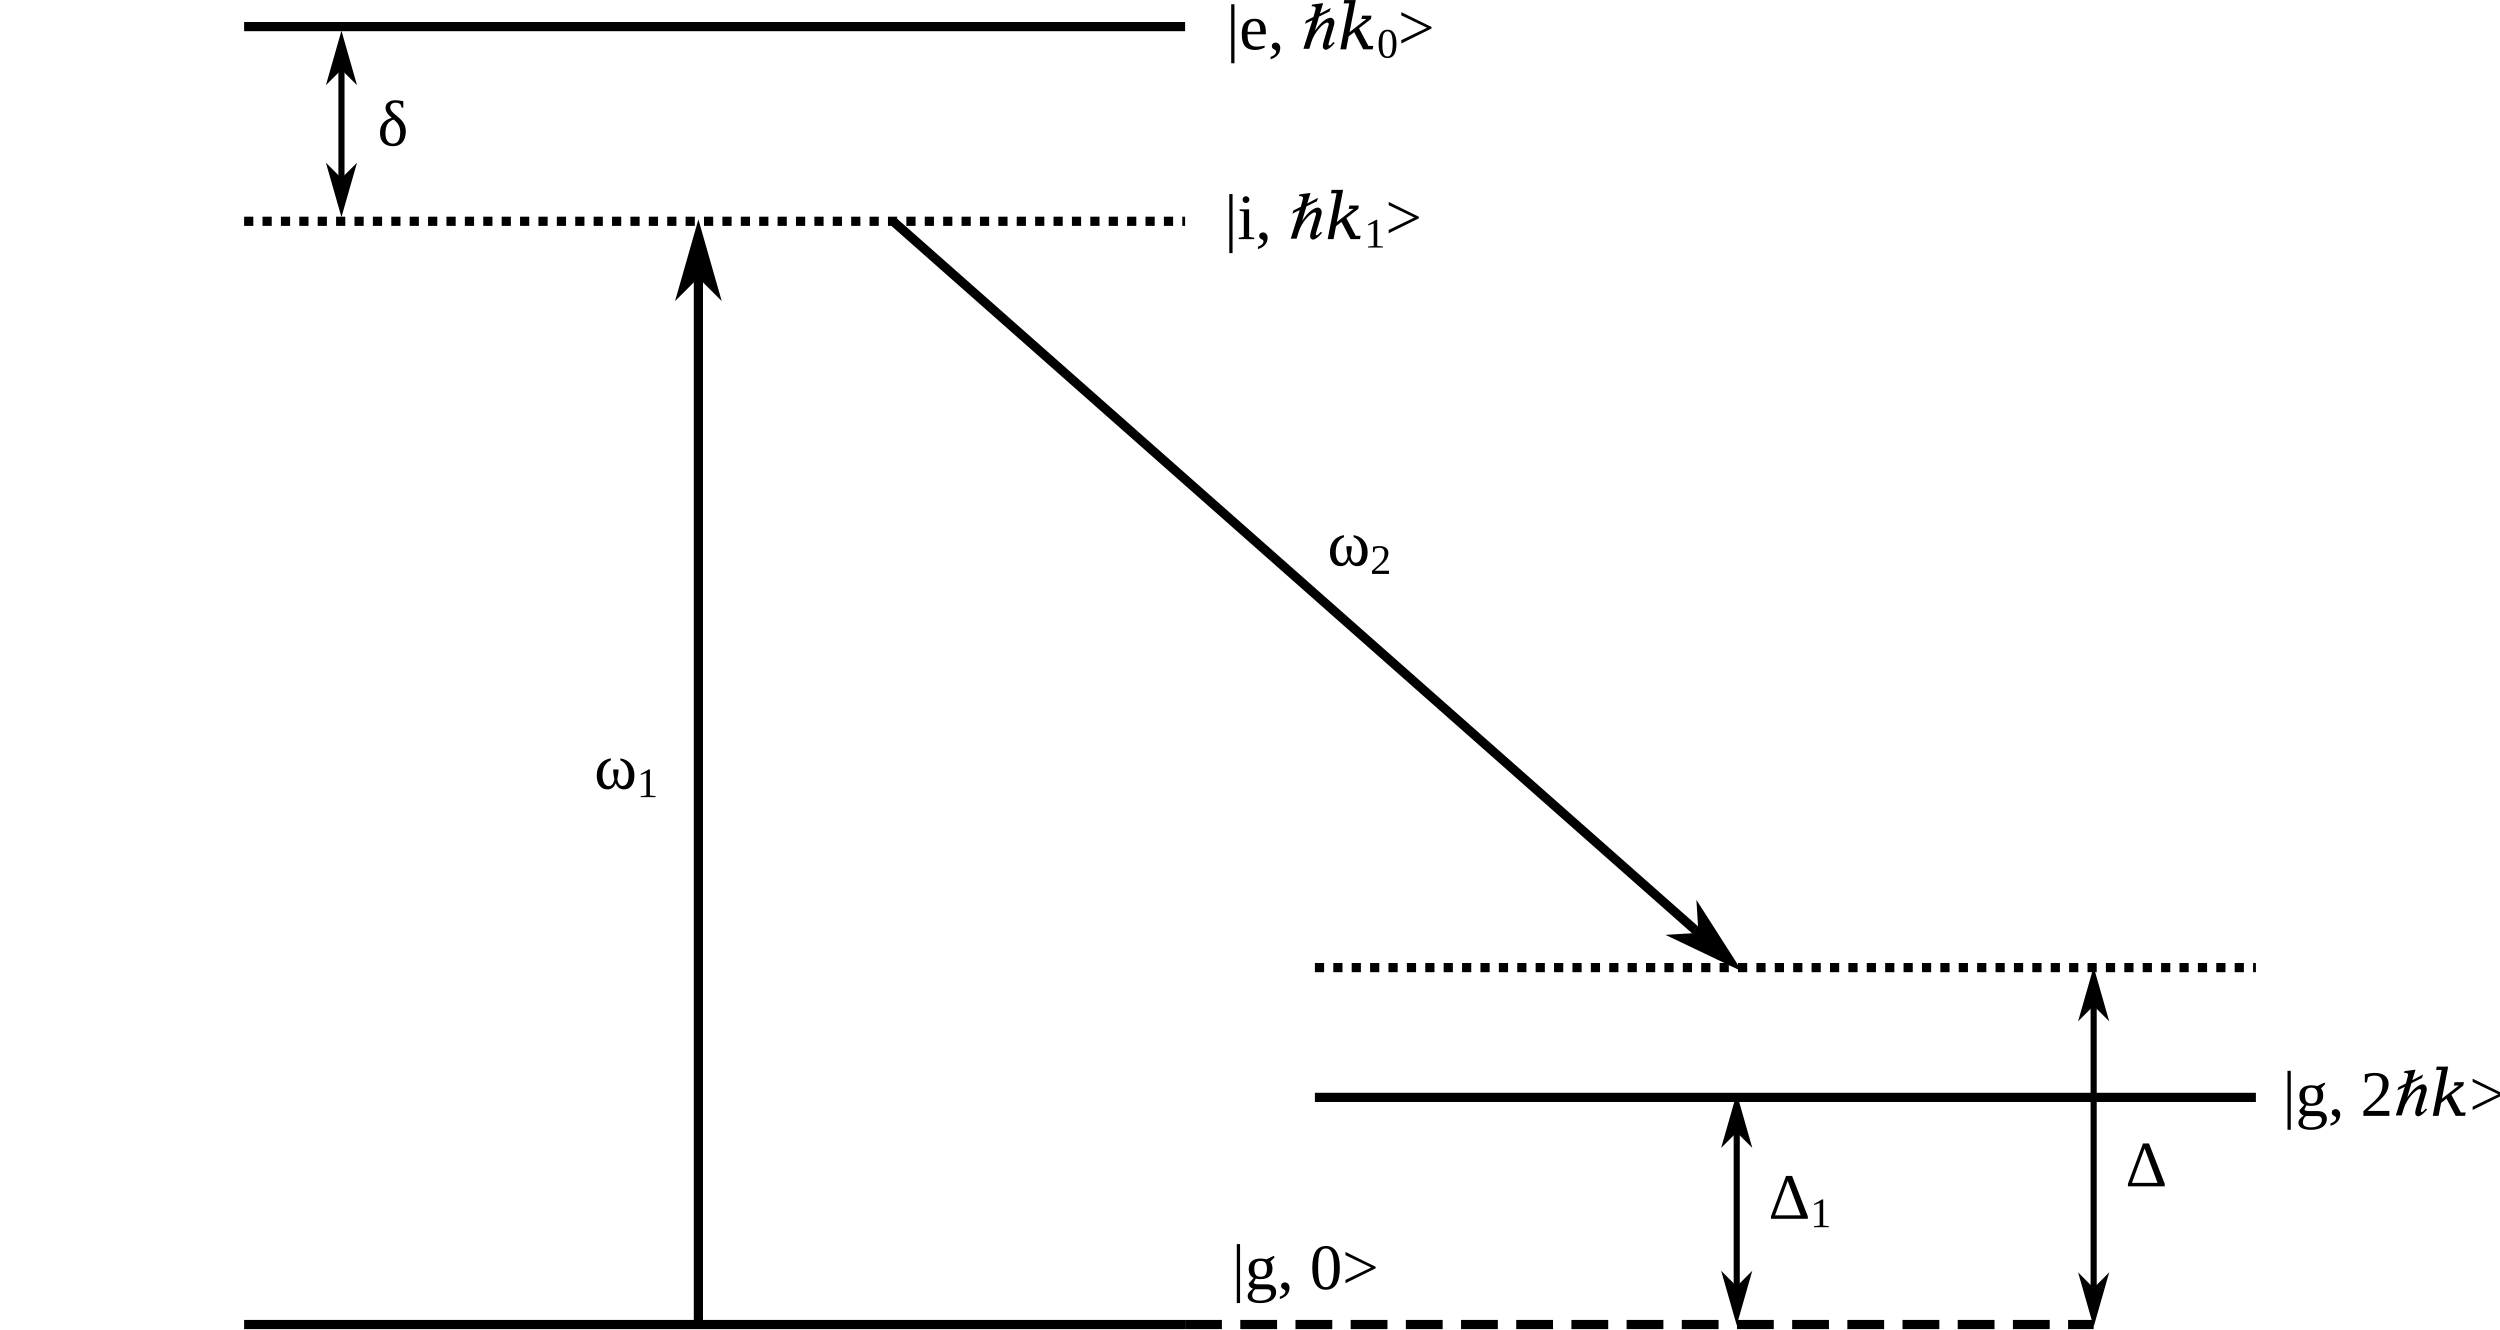
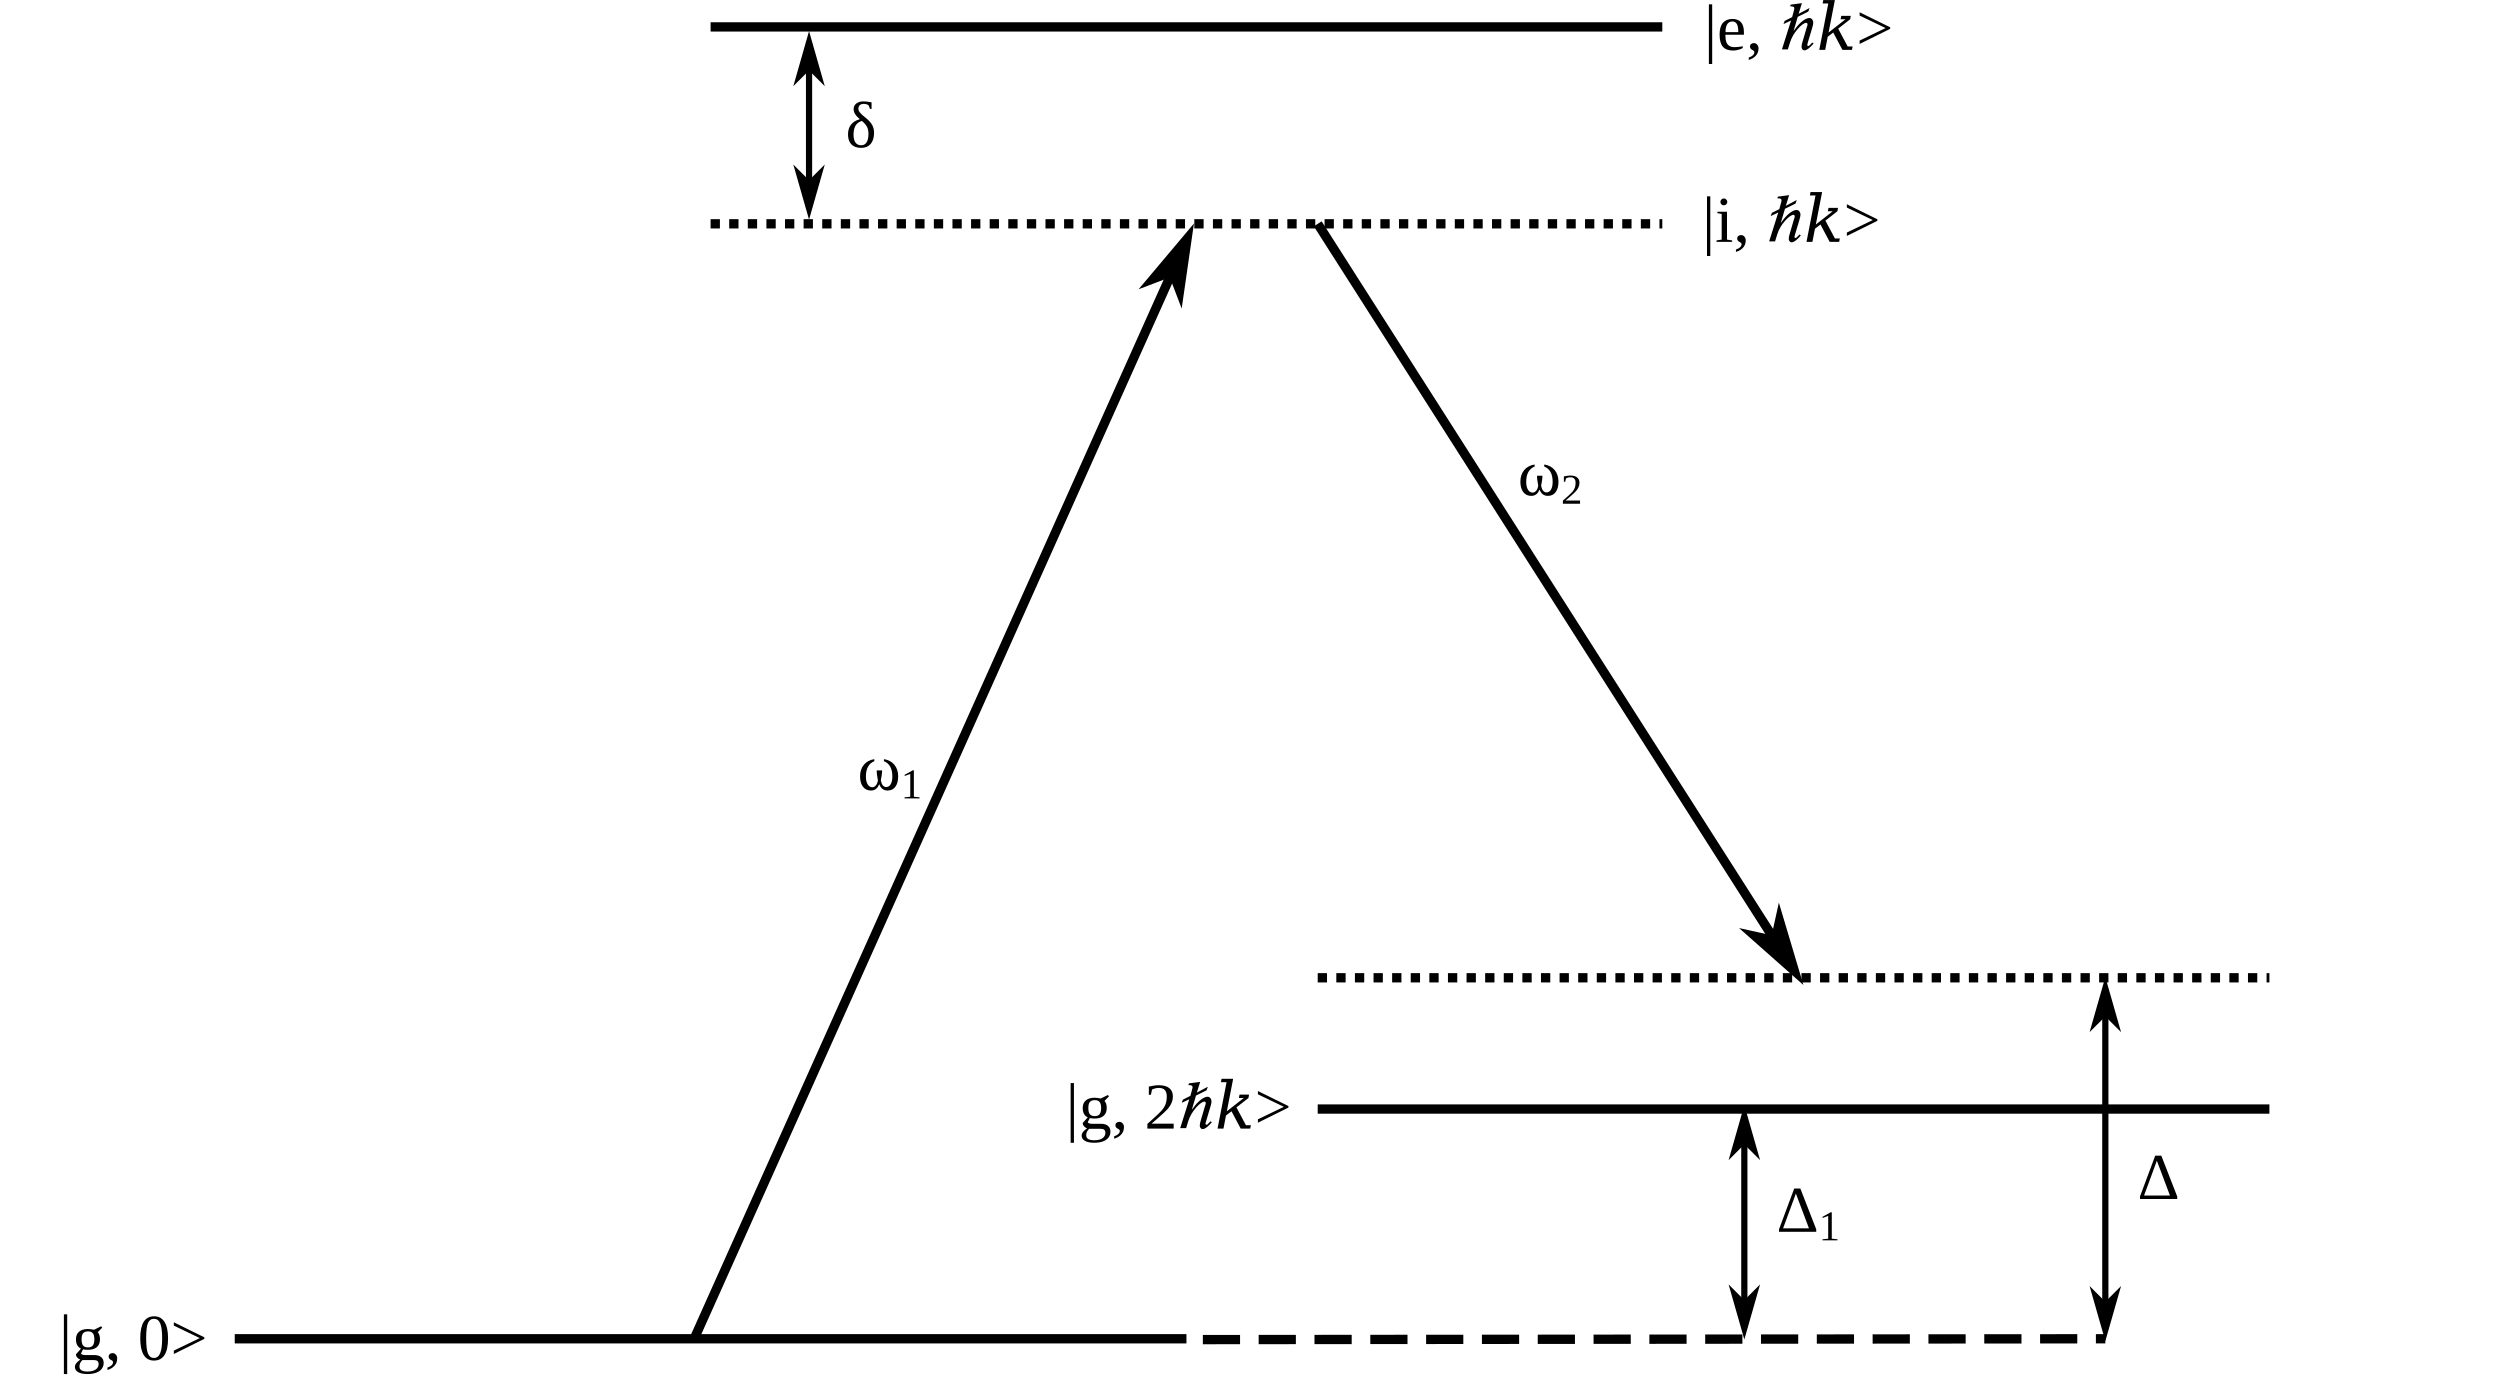
- <svg xmlns="http://www.w3.org/2000/svg" width="407.705mm" height="216.755mm" viewBox="0 0 407.705 216.755" version="1.1" id="svg8">
+ <svg xmlns="http://www.w3.org/2000/svg" width="403.117mm" height="222.016mm" viewBox="0 0 403.117 222.016" version="1.1" id="svg8">
  <defs id="defs2">
    <marker style="overflow:visible" id="Arrow1Mstart" refX="0" refY="0" orient="auto">
      <path transform="matrix(0.4,0,0,0.4,4,0)" style="fill:#000000;fill-opacity:1;fill-rule:evenodd;stroke:#000000;stroke-width:1pt;stroke-opacity:1" d="M 0,0 5,-5 -12.5,0 5,5 Z" id="path925" />
    </marker>
    <marker style="overflow:visible" id="Arrow1Mend" refX="0" refY="0" orient="auto">
      <path transform="matrix(-0.4,0,0,-0.4,-4,0)" style="fill:#000000;fill-opacity:1;fill-rule:evenodd;stroke:#000000;stroke-width:1pt;stroke-opacity:1" d="M 0,0 5,-5 -12.5,0 5,5 Z" id="path928" />
    </marker>
    <marker style="overflow:visible" id="Arrow1Lend" refX="0" refY="0" orient="auto">
      <path transform="matrix(-0.8,0,0,-0.8,-10,0)" style="fill:#000000;fill-opacity:1;fill-rule:evenodd;stroke:#000000;stroke-width:1pt;stroke-opacity:1" d="M 0,0 5,-5 -12.5,0 5,5 Z" id="path922" />
    </marker>
    <marker style="overflow:visible" id="Arrow1Mend-3" refX="0" refY="0" orient="auto">
      <path transform="matrix(-0.4,0,0,-0.4,-4,0)" style="fill:#000000;fill-opacity:1;fill-rule:evenodd;stroke:#000000;stroke-width:1pt;stroke-opacity:1" d="M 0,0 5,-5 -12.5,0 5,5 Z" id="path928-5" />
    </marker>
    <marker style="overflow:visible" id="Arrow1Mend-7" refX="0" refY="0" orient="auto">
      <path transform="matrix(-0.4,0,0,-0.4,-4,0)" style="fill:#000000;fill-opacity:1;fill-rule:evenodd;stroke:#000000;stroke-width:1pt;stroke-opacity:1" d="M 0,0 5,-5 -12.5,0 5,5 Z" id="path928-0" />
    </marker>
    <marker style="overflow:visible" id="Arrow1Mstart-3" refX="0" refY="0" orient="auto">
      <path transform="matrix(0.4,0,0,0.4,4,0)" style="fill:#000000;fill-opacity:1;fill-rule:evenodd;stroke:#000000;stroke-width:1pt;stroke-opacity:1" d="M 0,0 5,-5 -12.5,0 5,5 Z" id="path925-6" />
    </marker>
    <marker style="overflow:visible" id="Arrow1Mend-7-0" refX="0" refY="0" orient="auto">
      <path transform="matrix(-0.4,0,0,-0.4,-4,0)" style="fill:#000000;fill-opacity:1;fill-rule:evenodd;stroke:#000000;stroke-width:1pt;stroke-opacity:1" d="M 0,0 5,-5 -12.5,0 5,5 Z" id="path928-0-6" />
    </marker>
    <marker style="overflow:visible" id="Arrow1Mstart-6" refX="0" refY="0" orient="auto">
      <path transform="matrix(0.4,0,0,0.4,4,0)" style="fill:#000000;fill-opacity:1;fill-rule:evenodd;stroke:#000000;stroke-width:1pt;stroke-opacity:1" d="M 0,0 5,-5 -12.5,0 5,5 Z" id="path925-1" />
    </marker>
    <marker style="overflow:visible" id="Arrow1Mend-7-8" refX="0" refY="0" orient="auto">
      <path transform="matrix(-0.4,0,0,-0.4,-4,0)" style="fill:#000000;fill-opacity:1;fill-rule:evenodd;stroke:#000000;stroke-width:1pt;stroke-opacity:1" d="M 0,0 5,-5 -12.5,0 5,5 Z" id="path928-0-7" />
    </marker>
    <marker style="overflow:visible" id="Arrow1Mstart-6-0" refX="0" refY="0" orient="auto">
      <path transform="matrix(0.4,0,0,0.4,4,0)" style="fill:#000000;fill-opacity:1;fill-rule:evenodd;stroke:#000000;stroke-width:1pt;stroke-opacity:1" d="M 0,0 5,-5 -12.5,0 5,5 Z" id="path925-1-2" />
    </marker>
    <marker style="overflow:visible" id="Arrow1Mend-7-8-3" refX="0" refY="0" orient="auto">
      <path transform="matrix(-0.4,0,0,-0.4,-4,0)" style="fill:#000000;fill-opacity:1;fill-rule:evenodd;stroke:#000000;stroke-width:1pt;stroke-opacity:1" d="M 0,0 5,-5 -12.5,0 5,5 Z" id="path928-0-7-7" />
    </marker>
  </defs>
-   <g id="layer1" transform="translate(-13.10567,-37.99462)">
+   <g id="layer1" transform="translate(-15.06485,-38.12691)">
    <path style="fill:none;stroke:#000000;stroke-width:1.5;stroke-linecap:butt;stroke-linejoin:miter;stroke-miterlimit:4;stroke-dasharray:none;stroke-opacity:1" d="M 52.917,254 H 206.375" id="path835" />
-     <path style="fill:none;stroke:#000000;stroke-width:1.5;stroke-linecap:butt;stroke-linejoin:miter;stroke-miterlimit:4;stroke-dasharray:none;stroke-opacity:1" d="M 52.917,42.333 H 206.375" id="path835-3" />
+     <path style="fill:none;stroke:#000000;stroke-width:1.5;stroke-linecap:butt;stroke-linejoin:miter;stroke-miterlimit:4;stroke-dasharray:none;stroke-opacity:1" d="M 129.646,42.466 H 283.104" id="path835-3" />
    <path style="fill:none;stroke:#000000;stroke-width:1.5;stroke-linecap:butt;stroke-linejoin:miter;stroke-miterlimit:4;stroke-dasharray:none;stroke-opacity:1" d="m 227.542,216.958 h 153.458" id="path835-3-7" />
-     <path style="fill:none;stroke:#000000;stroke-width:1.5;stroke-linecap:butt;stroke-linejoin:miter;stroke-miterlimit:4;stroke-dasharray:1.5, 1.5;stroke-dashoffset:0;stroke-opacity:1" d="M 52.917,74.083 H 206.375" id="path835-3-5" />
-     <path style="fill:none;stroke:#000000;stroke-width:1.5;stroke-linecap:butt;stroke-linejoin:miter;stroke-miterlimit:4;stroke-dasharray:none;stroke-opacity:1;marker-end:url(#Arrow1Mend)" d="M 127,254 V 76.729" id="path917" />
-     <path style="fill:none;stroke:#000000;stroke-width:1.5;stroke-linecap:butt;stroke-linejoin:miter;stroke-miterlimit:4;stroke-dasharray:none;stroke-opacity:1;marker-end:url(#Arrow1Mend-3)" d="M 158.75,74.083 295.01,194.469" id="path917-6" />
-     <text xml:space="preserve" style="font-size:10.583px;line-height:1.25;font-family:'Times New Roman';-inkscape-font-specification:'Times New Roman, ';stroke-width:0.265" x="110.018" y="166.623" id="text1369">
-       <tspan id="tspan1367" x="110.018" y="166.623" style="stroke-width:0.265">ω<tspan style="font-size:65%;baseline-shift:sub" id="tspan1371">1</tspan>
+     <path style="fill:none;stroke:#000000;stroke-width:1.5;stroke-linecap:butt;stroke-linejoin:miter;stroke-miterlimit:4;stroke-dasharray:1.5, 1.5;stroke-dashoffset:0;stroke-opacity:1" d="M 129.646,74.216 H 283.104" id="path835-3-5" />
+     <path style="fill:none;stroke:#000000;stroke-width:1.5;stroke-linecap:butt;stroke-linejoin:miter;stroke-miterlimit:4;stroke-dasharray:none;stroke-opacity:1;marker-end:url(#Arrow1Mend)" d="M 127,254 206.375,76.861" id="path917" />
+     <path style="fill:none;stroke:#000000;stroke-width:1.5;stroke-linecap:butt;stroke-linejoin:miter;stroke-miterlimit:4;stroke-dasharray:none;stroke-opacity:1;marker-end:url(#Arrow1Mend-3)" d="m 227.542,74.216 76.729,120.253" id="path917-6" />
+     <text xml:space="preserve" style="font-size:10.583px;line-height:1.25;font-family:'Times New Roman';-inkscape-font-specification:'Times New Roman, ';stroke-width:0.265" x="153.345" y="165.489" id="text1369">
+       <tspan id="tspan1367" x="153.345" y="165.489" style="stroke-width:0.265">ω<tspan style="font-size:65%;baseline-shift:sub" id="tspan1371">1</tspan>
      </tspan>
    </text>
-     <text xml:space="preserve" style="font-size:10.583px;line-height:1.25;font-family:'Times New Roman';-inkscape-font-specification:'Times New Roman, ';stroke-width:0.265" x="229.594" y="130.216" id="text1369-2">
-       <tspan id="tspan1367-9" x="229.594" y="130.216" style="stroke-width:0.265">ω<tspan style="font-size:65%;baseline-shift:sub" id="tspan1401">2</tspan>
+     <text xml:space="preserve" style="font-size:10.583px;line-height:1.25;font-family:'Times New Roman';-inkscape-font-specification:'Times New Roman, ';stroke-width:0.265" x="259.816" y="117.977" id="text1369-2">
+       <tspan id="tspan1367-9" x="259.816" y="117.977" style="stroke-width:0.265">ω<tspan style="font-size:65%;baseline-shift:sub" id="tspan1401">2</tspan>
      </tspan>
    </text>
-     <text xml:space="preserve" style="font-size:10.583px;line-height:1.25;font-family:'Times New Roman';-inkscape-font-specification:'Times New Roman, ';stroke-width:0.265" x="214.009" y="248.222" id="text1405">
-       <tspan id="tspan1403" x="214.009" y="248.222" style="stroke-width:0.265">|g, 0&gt;</tspan>
+     <text xml:space="preserve" style="font-size:10.583px;line-height:1.25;font-family:'Times New Roman';-inkscape-font-specification:'Times New Roman, ';stroke-width:0.265" x="24.572" y="257.408" id="text1405">
+       <tspan id="tspan1403" x="24.572" y="257.408" style="stroke-width:0.265">|g, 0&gt;</tspan>
    </text>
    <path style="fill:none;stroke:#000000;stroke-width:1.5;stroke-linecap:butt;stroke-linejoin:miter;stroke-miterlimit:4;stroke-dasharray:1.5, 1.5;stroke-dashoffset:0;stroke-opacity:1" d="M 227.542,195.792 H 381" id="path835-3-5-2" />
-     <path style="fill:none;stroke:#000000;stroke-width:1;stroke-linecap:butt;stroke-linejoin:miter;stroke-miterlimit:4;stroke-dasharray:none;stroke-opacity:1;marker-start:url(#Arrow1Mstart);marker-end:url(#Arrow1Mend-7)" d="M 68.792,71.438 V 44.979" id="path917-9" />
-     <text xml:space="preserve" style="font-size:10.583px;line-height:1.25;font-family:'Times New Roman';-inkscape-font-specification:'Times New Roman, ';stroke-width:0.265" x="74.686" y="61.733" id="text1723">
-       <tspan id="tspan1721" x="74.686" y="61.733" style="stroke-width:0.265">δ</tspan>
+     <path style="fill:none;stroke:#000000;stroke-width:1;stroke-linecap:butt;stroke-linejoin:miter;stroke-miterlimit:4;stroke-dasharray:none;stroke-opacity:1;marker-start:url(#Arrow1Mstart);marker-end:url(#Arrow1Mend-7)" d="M 145.521,71.57 V 45.111" id="path917-9" />
+     <text xml:space="preserve" style="font-size:10.583px;line-height:1.25;font-family:'Times New Roman';-inkscape-font-specification:'Times New Roman, ';stroke-width:0.265" x="151.415" y="61.865" id="text1723">
+       <tspan id="tspan1721" x="151.415" y="61.865" style="stroke-width:0.265">δ</tspan>
    </text>
    <path style="fill:none;stroke:#000000;stroke-width:1;stroke-linecap:butt;stroke-linejoin:miter;stroke-miterlimit:4;stroke-dasharray:none;stroke-opacity:1;marker-start:url(#Arrow1Mstart-6);marker-end:url(#Arrow1Mend-7-8)" d="m 354.542,252.412 1e-5,-54.769" id="path917-9-9" />
-     <path style="fill:none;stroke:#000000;stroke-width:1.5;stroke-linecap:butt;stroke-linejoin:miter;stroke-miterlimit:4;stroke-dasharray:6, 3;stroke-dashoffset:0;stroke-opacity:1" d="M 206.375,254 H 354.542" id="path835-2" />
+     <path style="fill:none;stroke:#000000;stroke-width:1.5;stroke-linecap:butt;stroke-linejoin:miter;stroke-miterlimit:4;stroke-dasharray:6, 3;stroke-dashoffset:0;stroke-opacity:1" d="M 209.021,254.132 354.542,254" id="path835-2" />
    <text xml:space="preserve" style="font-size:10.583px;line-height:1.25;font-family:'Times New Roman';-inkscape-font-specification:'Times New Roman, ';stroke-width:0.265" x="359.727" y="231.461" id="text2199">
      <tspan id="tspan2197" x="359.727" y="231.461" style="stroke-width:0.265">Δ</tspan>
    </text>
    <path style="fill:none;stroke:#000000;stroke-width:1;stroke-linecap:butt;stroke-linejoin:miter;stroke-miterlimit:4;stroke-dasharray:none;stroke-opacity:1;marker-start:url(#Arrow1Mstart-6-0);marker-end:url(#Arrow1Mend-7-8-3)" d="M 296.333,252.148 V 218.281" id="path917-9-9-5" />
-     <text xml:space="preserve" style="font-size:10.583px;line-height:1.25;font-family:'Times New Roman';-inkscape-font-specification:'Times New Roman, ';stroke-width:0.265" x="213.093" y="46.035" id="text1405-9">
-       <tspan id="tspan1403-2" x="213.093" y="46.035" style="stroke-width:0.265">|e, ℏ𝑘<tspan style="font-size:65%;baseline-shift:sub" id="tspan2535">0</tspan>&gt;</tspan>
+     <text xml:space="preserve" style="font-size:10.583px;line-height:1.25;font-family:'Times New Roman';-inkscape-font-specification:'Times New Roman, ';stroke-width:0.265" x="289.822" y="46.168" id="text1405-9">
+       <tspan id="tspan1403-2" x="289.822" y="46.168" style="stroke-width:0.265">|e, ℏ𝑘&gt;</tspan>
    </text>
-     <text xml:space="preserve" style="font-size:10.583px;line-height:1.25;font-family:'Times New Roman';-inkscape-font-specification:'Times New Roman, ';stroke-width:0.265" x="212.786" y="76.991" id="text1405-9-2">
-       <tspan id="tspan1403-2-8" x="212.786" y="76.991" style="stroke-width:0.265">|i, ℏ𝑘<tspan style="font-size:65%;baseline-shift:sub" id="tspan952">1</tspan>&gt;</tspan>
-     </text>
-     <text xml:space="preserve" style="font-size:10.583px;line-height:1.25;font-family:'Times New Roman';-inkscape-font-specification:'Times New Roman, ';stroke-width:0.265" x="385.361" y="219.969" id="text1405-9-2-9">
-       <tspan id="tspan1403-2-8-7" x="385.361" y="219.969" style="stroke-width:0.265">|g, 2ℏ𝑘&gt;</tspan>
+     <text xml:space="preserve" style="font-size:10.583px;line-height:1.25;font-family:'Times New Roman';-inkscape-font-specification:'Times New Roman, ';stroke-width:0.265" x="289.515" y="77.123" id="text1405-9-2">
+       <tspan id="tspan1403-2-8" x="289.515" y="77.123" style="stroke-width:0.265">|i, ℏ𝑘&gt;</tspan>
    </text>
    <text xml:space="preserve" style="font-size:10.583px;line-height:1.25;font-family:'Times New Roman';-inkscape-font-specification:'Times New Roman, ';stroke-width:0.265" x="301.519" y="236.753" id="text2199-3">
      <tspan id="tspan2197-6" x="301.519" y="236.753" style="stroke-width:0.265">Δ<tspan style="font-size:65%;baseline-shift:sub" id="tspan2591">1</tspan>
      </tspan>
    </text>
+     <text xml:space="preserve" style="font-size:10.583px;line-height:1.25;font-family:'Times New Roman';-inkscape-font-specification:'Times New Roman, ';stroke-width:0.265" x="186.905" y="220.113" id="text1405-9-2-9-3">
+       <tspan id="tspan1403-2-8-7-6" x="186.905" y="220.113" style="stroke-width:0.265">|g, 2ℏ𝑘&gt;</tspan>
+     </text>
  </g>
</svg>
